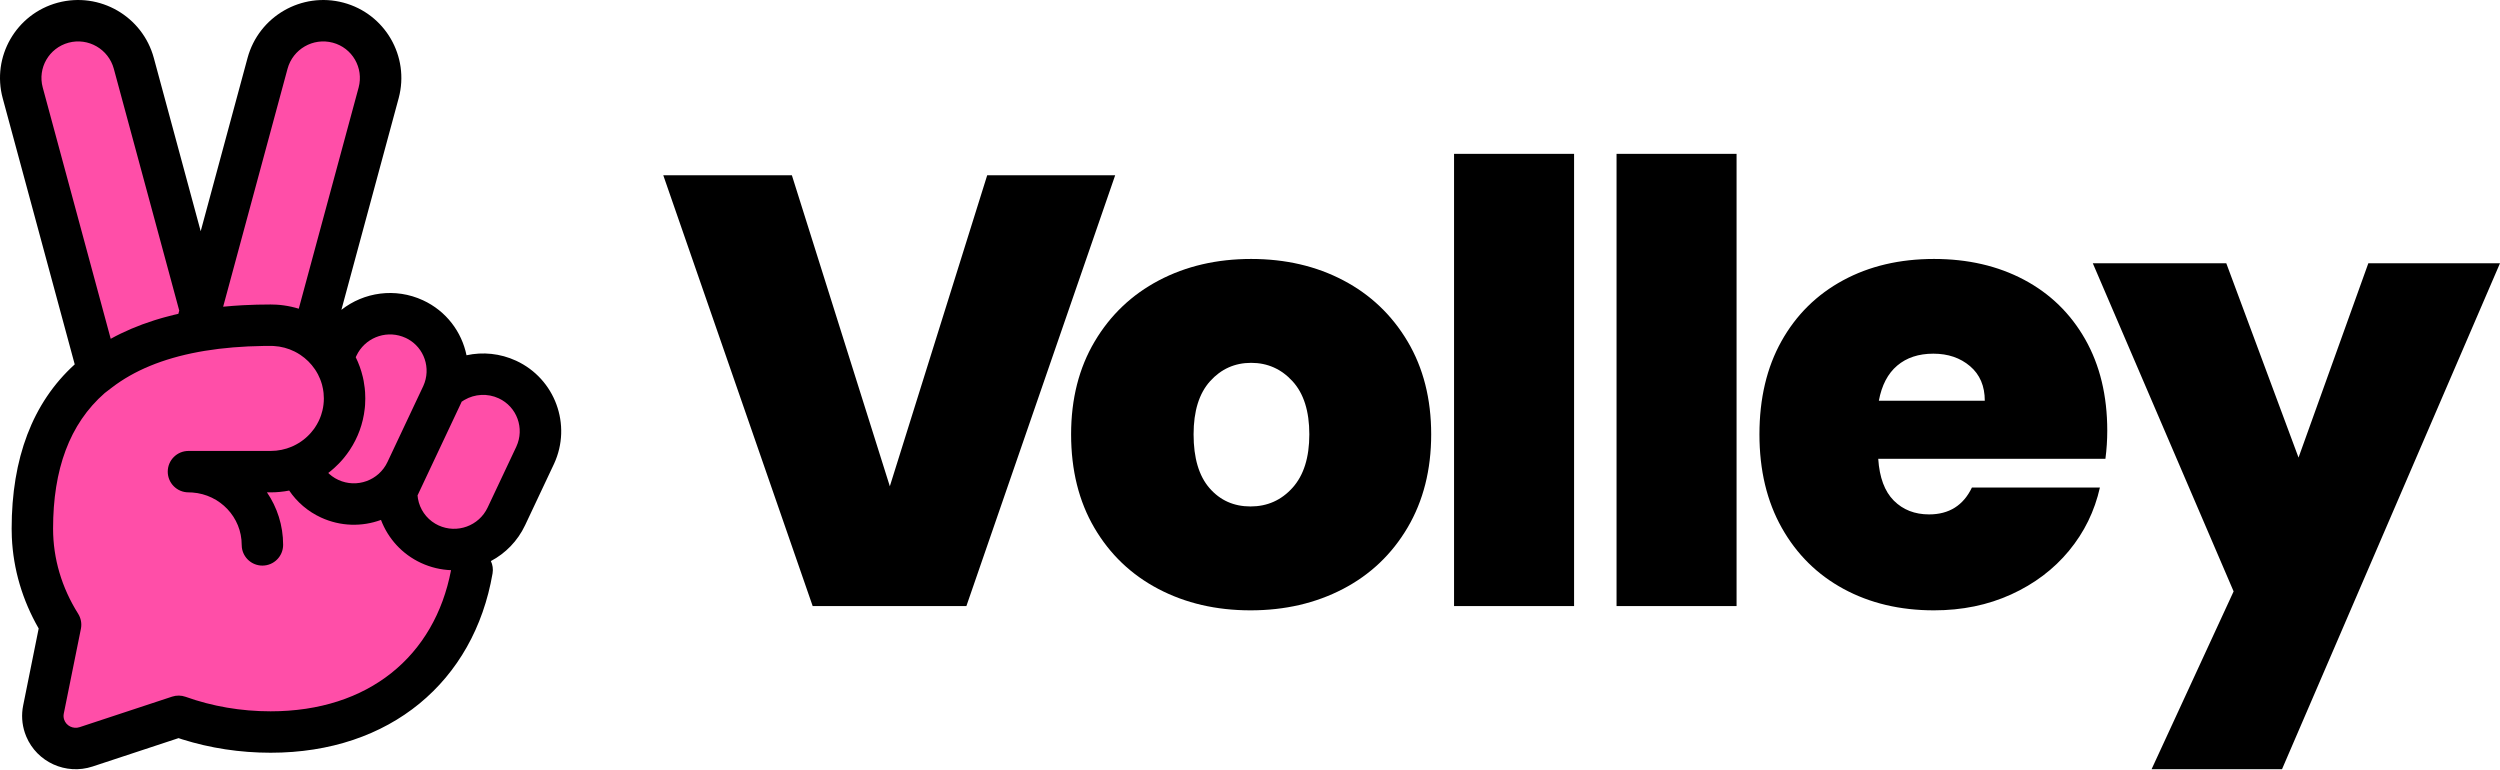
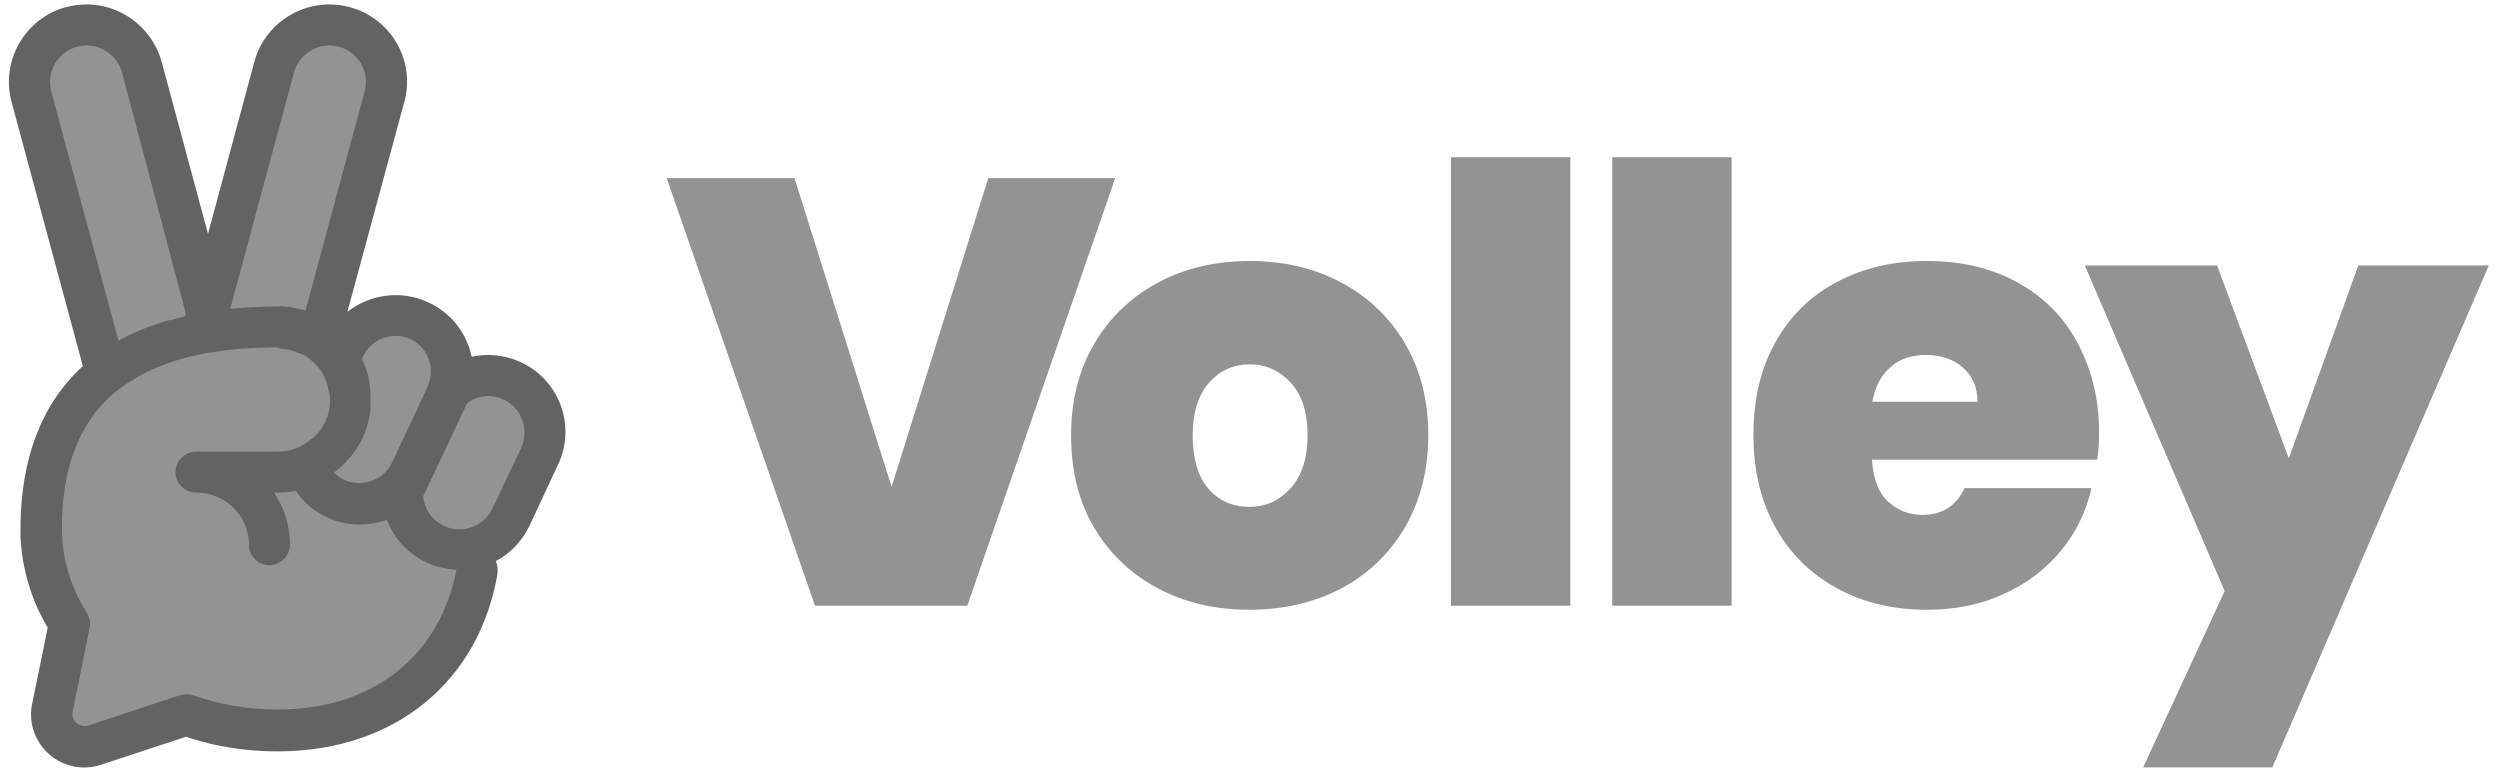
- <svg xmlns="http://www.w3.org/2000/svg" width="234px" height="72px" viewBox="0 0 234 72" version="1.1">
-   <g id="🤑-Consult-with-me" stroke="none" stroke-width="1" fill="none" fill-rule="evenodd">
+ <svg xmlns="http://www.w3.org/2000/svg" version="1.1" id="Layer_1" x="0px" y="0px" viewBox="0 0 561.3 172.7" style="enable-background:new 0 0 561.3 172.7;" xml:space="preserve">
+   <style type="text/css">
+ 	.st0{fill-rule:evenodd;clip-rule:evenodd;fill:#939393;}
+ 	.st1{fill:#636363;}
+ 	.st2{fill:#939393;}
+ </style>
+   <g id="_xD83E__xDD11_-Consult-with-me">
    <g id="Volley_78x24">
      <g id="Group-2">
-         <polygon id="Path-2" fill="#FF4EA8" points="6.001 2.605 1.934 5.591 3.029 16.008 9.117 34.73 6.001 38.83 3.029 47.574 5.526 58.517 4.274 67.429 6.001 70.061 16.892 67.429 24.946 68.518 32.252 67.429 38.35 64.131 43.655 56.527 45.081 51.001 50.597 41.298 50.597 37.293 43.655 35.022 39.328 30.438 34.965 29.363 31.057 31.149 29.46 30.438 34.815 11.468 35.633 5.591 32.252 1.939 26.943 1.939 23.611 9.016 19.271 26.979 16.892 19.776 10.699 2.605" />
-         <path d="M23.17,5.427 C24.225,1.526 28.236,-0.789 32.143,0.248 C36.037,1.281 38.355,5.273 37.322,9.166 L31.954,29.001 C34.059,27.346 36.995,26.906 39.59,28.105 C41.772,29.113 43.218,31.066 43.666,33.252 C45.19,32.921 46.818,33.075 48.308,33.764 C51.954,35.449 53.543,39.771 51.857,43.416 L49.151,49.156 C48.447,50.65 47.303,51.798 45.946,52.516 C46.111,52.863 46.175,53.264 46.104,53.674 C44.362,63.781 36.523,70.456 25.331,70.456 C22.47,70.456 19.676,70.027 17.045,69.2 L16.713,69.088 L8.666,71.745 C6.163,72.571 3.465,71.328 2.461,68.944 L2.329,68.595 C2.051,67.77 1.995,66.886 2.168,66.033 L3.62,58.826 L3.604,58.798 C2.098,56.171 1.241,53.286 1.108,50.296 L1.09,49.478 C1.09,42.926 3.028,37.702 6.994,34.106 L0.255,9.199 C-0.797,5.311 1.503,1.308 5.396,0.255 L5.424,0.248 C9.332,-0.789 13.343,1.526 14.398,5.427 L18.785,21.642 Z M25.331,32.377 L24.676,32.381 C24.667,32.381 24.657,32.382 24.648,32.382 L24.676,32.381 C22.695,32.409 20.871,32.561 19.201,32.834 C19.18,32.837 19.161,32.84 19.142,32.843 L18.607,32.937 L18.554,32.947 C15.21,33.571 12.539,34.693 10.486,36.265 L9.802,36.789 C6.493,39.685 4.968,43.961 4.968,49.478 C4.968,52.29 5.778,55.004 7.313,57.443 C7.578,57.864 7.671,58.371 7.572,58.859 L5.969,66.8 C5.932,66.986 5.944,67.179 6.005,67.359 C6.201,67.941 6.848,68.262 7.45,68.063 L16.111,65.205 C16.521,65.07 16.965,65.075 17.372,65.221 C19.866,66.113 22.558,66.579 25.331,66.579 C34.493,66.579 40.68,61.423 42.218,53.368 C41.275,53.333 40.324,53.114 39.414,52.694 C37.639,51.873 36.32,50.405 35.661,48.663 C33.896,49.313 31.882,49.288 30.039,48.437 C28.816,47.872 27.799,46.995 27.069,45.916 C26.507,46.027 25.926,46.085 25.331,46.085 L24.988,46.085 C25.943,47.488 26.501,49.179 26.501,51.001 C26.501,52.072 25.633,52.94 24.562,52.94 C23.573,52.94 22.757,52.2 22.638,51.244 L22.623,51.001 C22.623,48.414 20.594,46.287 18.013,46.099 L17.641,46.085 C16.57,46.085 15.701,45.218 15.701,44.147 C15.701,43.076 16.57,42.208 17.641,42.208 L25.331,42.208 C26.034,42.208 26.702,42.065 27.308,41.806 C27.364,41.782 27.42,41.757 27.476,41.731 L27.308,41.806 C27.378,41.776 27.447,41.745 27.516,41.712 L27.476,41.731 C27.812,41.572 28.125,41.379 28.412,41.156 C28.452,41.125 28.492,41.093 28.531,41.061 L28.412,41.156 C28.469,41.112 28.525,41.067 28.579,41.02 L28.531,41.061 C28.578,41.022 28.624,40.982 28.67,40.941 L28.579,41.02 C28.639,40.97 28.697,40.918 28.753,40.865 L28.67,40.941 C28.717,40.899 28.763,40.857 28.808,40.813 L28.753,40.865 C28.803,40.819 28.851,40.772 28.899,40.724 L28.808,40.813 C28.867,40.756 28.925,40.698 28.981,40.638 L28.899,40.724 C28.94,40.683 28.98,40.64 29.02,40.597 L28.981,40.638 C29.027,40.589 29.072,40.54 29.116,40.489 L29.02,40.597 C29.074,40.538 29.127,40.478 29.178,40.417 L29.116,40.489 C29.207,40.384 29.294,40.275 29.377,40.162 L29.487,40.005 C29.607,39.826 29.715,39.639 29.811,39.445 C29.821,39.425 29.831,39.404 29.841,39.383 L29.811,39.445 C29.841,39.384 29.87,39.322 29.898,39.259 L29.841,39.383 C29.87,39.322 29.898,39.261 29.924,39.199 L29.898,39.259 C29.926,39.195 29.953,39.13 29.978,39.065 L29.924,39.199 C29.953,39.131 29.981,39.062 30.007,38.993 L29.978,39.065 C30.007,38.993 30.033,38.92 30.058,38.846 L30.007,38.993 C30.033,38.923 30.058,38.852 30.081,38.78 L30.058,38.846 C30.104,38.71 30.144,38.571 30.178,38.43 C30.182,38.417 30.185,38.403 30.188,38.39 L30.178,38.43 C30.267,38.063 30.313,37.682 30.313,37.293 C30.313,37.124 30.304,36.957 30.287,36.792 C30.285,36.772 30.283,36.753 30.281,36.734 L30.287,36.792 C30.28,36.72 30.271,36.649 30.261,36.579 L30.281,36.734 C30.268,36.623 30.252,36.512 30.231,36.402 C30.208,36.272 30.178,36.143 30.144,36.016 C30.135,35.986 30.127,35.957 30.118,35.928 L30.144,36.016 C30.126,35.95 30.107,35.884 30.086,35.819 L30.118,35.928 C30.096,35.85 30.071,35.774 30.045,35.697 L30.086,35.819 C30.062,35.746 30.037,35.673 30.01,35.6 L30.045,35.697 C30.017,35.617 29.986,35.537 29.954,35.458 C29.899,35.322 29.838,35.189 29.77,35.058 C29.757,35.035 29.745,35.011 29.732,34.988 L29.77,35.058 C29.737,34.995 29.703,34.932 29.667,34.87 L29.732,34.988 C29.696,34.92 29.658,34.854 29.618,34.788 L29.498,34.597 L29.471,34.558 C29.112,34.029 28.651,33.573 28.116,33.216 C28.052,33.174 27.988,33.133 27.923,33.093 L28.116,33.216 C28.021,33.153 27.923,33.093 27.824,33.036 C27.783,33.012 27.741,32.989 27.699,32.966 L27.824,33.036 C27.739,32.987 27.653,32.941 27.565,32.898 L27.699,32.966 C27.639,32.934 27.579,32.903 27.518,32.874 L27.565,32.898 C26.973,32.604 26.312,32.423 25.614,32.385 L25.331,32.377 Z M46.68,37.283 C45.632,36.798 44.439,36.873 43.477,37.431 L43.212,37.598 L43.141,37.757 L39.776,44.898 L39.082,46.371 L39.12,46.673 C39.289,47.644 39.874,48.507 40.742,49.018 L41.042,49.175 C42.775,49.976 44.829,49.229 45.643,47.503 L48.327,41.811 C49.124,40.087 48.382,38.07 46.68,37.283 Z M37.654,31.499 C35.993,30.914 34.128,31.672 33.362,33.297 L33.296,33.436 C33.582,34.016 33.805,34.632 33.957,35.275 L33.962,35.299 C33.966,35.315 33.969,35.33 33.973,35.345 C33.993,35.433 34.012,35.521 34.029,35.609 C34.033,35.632 34.037,35.654 34.041,35.676 C34.082,35.888 34.114,36.104 34.138,36.322 C34.152,36.452 34.164,36.583 34.172,36.714 L34.146,36.402 C34.155,36.487 34.162,36.572 34.168,36.658 L34.172,36.714 L34.173,36.728 C34.185,36.915 34.191,37.103 34.191,37.293 C34.191,37.491 34.185,37.687 34.172,37.882 C34.17,37.909 34.168,37.937 34.166,37.964 C34.162,38.02 34.157,38.075 34.152,38.13 C34.147,38.172 34.143,38.215 34.138,38.257 C33.984,39.664 33.495,40.971 32.752,42.098 C32.738,42.119 32.724,42.139 32.711,42.16 C32.561,42.383 32.401,42.6 32.232,42.808 C32.197,42.85 32.162,42.893 32.127,42.935 C32.105,42.96 32.084,42.985 32.063,43.01 C32.027,43.052 31.991,43.093 31.954,43.133 C31.922,43.169 31.89,43.205 31.857,43.24 C31.833,43.267 31.809,43.292 31.784,43.318 C31.751,43.353 31.718,43.387 31.684,43.421 C31.562,43.546 31.436,43.668 31.306,43.785 C31.267,43.82 31.228,43.855 31.189,43.889 C31.102,43.966 31.014,44.04 30.924,44.113 L31.118,43.951 C31.063,43.998 31.007,44.045 30.951,44.09 L30.924,44.113 C30.854,44.169 30.79,44.219 30.726,44.268 L30.81,44.353 C30.978,44.504 31.161,44.64 31.359,44.757 L31.667,44.918 C33.399,45.719 35.454,44.972 36.267,43.245 L38.929,37.597 L39.621,36.13 C40.374,34.47 39.708,32.546 38.136,31.71 L37.963,31.624 Z M10.654,6.439 C10.156,4.598 8.263,3.505 6.424,3.994 C4.583,4.491 3.506,6.366 3.999,8.186 L10.363,31.712 C11.591,31.033 12.943,30.457 14.421,29.988 C14.455,29.977 14.49,29.966 14.525,29.955 C14.68,29.907 14.837,29.859 14.995,29.813 C15.065,29.792 15.135,29.772 15.205,29.752 C15.28,29.731 15.355,29.71 15.43,29.69 C15.696,29.615 15.968,29.545 16.243,29.478 L16.463,29.428 C16.507,29.417 16.552,29.407 16.596,29.397 L16.695,29.373 L16.777,29.071 Z M31.148,3.995 C29.304,3.505 27.411,4.598 26.913,6.439 L20.887,28.708 L21.01,28.697 C21.547,28.646 22.096,28.604 22.655,28.573 C22.701,28.571 22.745,28.569 22.79,28.566 C23.612,28.522 24.46,28.5 25.331,28.5 C25.51,28.5 25.687,28.505 25.863,28.516 C25.877,28.516 25.887,28.517 25.897,28.518 C25.988,28.523 26.08,28.53 26.171,28.539 C26.214,28.543 26.255,28.547 26.297,28.552 C26.383,28.561 26.469,28.571 26.555,28.583 C26.567,28.585 26.58,28.587 26.593,28.589 C26.824,28.621 27.052,28.663 27.278,28.713 C27.391,28.738 27.504,28.766 27.616,28.795 L27.639,28.802 L27.668,28.809 C27.767,28.836 27.866,28.865 27.964,28.895 L33.569,8.186 C34.057,6.348 32.971,4.479 31.148,3.995 Z" id="Combined-Shape" fill="#000000" fill-rule="nonzero" />
+         <polygon id="Path-2" class="st0" points="16.3,7.2 6.6,14.3 9.2,39.1 23.7,83.6 16.3,93.4 9.2,114.2 15.1,140.2 12.2,161.4      16.3,167.7 42.2,161.4 61.4,164 78.7,161.4 93.2,153.6 105.9,135.5 109.3,122.4 122.4,99.3 122.4,89.7 105.9,84.3 95.6,73.4      85.2,70.9 75.9,75.1 72.1,73.4 84.8,28.3 86.8,14.3 78.7,5.6 66.1,5.6 58.2,22.5 47.9,65.2 42.2,48.1 27.5,7.2    " />
+         <path id="Combined-Shape" class="st1" d="M57.1,13.9C59.6,4.6,69.2-0.9,78.5,1.6c9.3,2.5,14.8,12,12.3,21.2L78,70     c5-3.9,12-5,18.2-2.1c5.2,2.4,8.6,7,9.7,12.2c3.6-0.8,7.5-0.4,11,1.2c8.7,4,12.5,14.3,8.4,23l-6.4,13.7c-1.7,3.6-4.4,6.3-7.6,8     c0.4,0.8,0.5,1.8,0.4,2.8c-4.1,24-22.8,39.9-49.4,39.9c-6.8,0-13.5-1-19.7-3l-0.8-0.3l-19.1,6.3c-6,2-12.4-1-14.8-6.7l-0.3-0.8     c-0.7-2-0.8-4.1-0.4-6.1l3.5-17.1l0-0.1C7,134.7,5,127.8,4.6,120.7l0-1.9c0-15.6,4.6-28,14-36.6l-16-59.3     c-2.5-9.2,3-18.8,12.2-21.3l0.1,0c9.3-2.5,18.8,3,21.4,12.3l10.4,38.6L57.1,13.9z M62.3,78l-1.6,0c0,0,0,0-0.1,0l0.1,0     c-4.7,0.1-9.1,0.4-13,1.1c0,0-0.1,0-0.1,0l-1.3,0.2l-0.1,0c-8,1.5-14.3,4.2-19.2,7.9l-1.6,1.2c-7.9,6.9-11.5,17.1-11.5,30.2     c0,6.7,1.9,13.1,5.6,19c0.6,1,0.9,2.2,0.6,3.4l-3.8,18.9c-0.1,0.4-0.1,0.9,0.1,1.3c0.5,1.4,2,2.1,3.4,1.7l20.6-6.8     c1-0.3,2-0.3,3,0c5.9,2.1,12.3,3.2,18.9,3.2c21.8,0,36.5-12.3,40.2-31.4c-2.2-0.1-4.5-0.6-6.7-1.6c-4.2-2-7.4-5.4-8.9-9.6     c-4.2,1.5-9,1.5-13.4-0.5c-2.9-1.3-5.3-3.4-7.1-6c-1.3,0.3-2.7,0.4-4.1,0.4l-0.8,0c2.3,3.3,3.6,7.4,3.6,11.7     c0,2.5-2.1,4.6-4.6,4.6c-2.4,0-4.3-1.8-4.6-4l0-0.6c0-6.2-4.8-11.2-11-11.7l-0.9,0c-2.5,0-4.6-2.1-4.6-4.6c0-2.5,2.1-4.6,4.6-4.6     h18.3c1.7,0,3.3-0.3,4.7-1c0.1-0.1,0.3-0.1,0.4-0.2l-0.4,0.2c0.2-0.1,0.3-0.1,0.5-0.2l-0.1,0c0.8-0.4,1.5-0.8,2.2-1.4     c0.1-0.1,0.2-0.2,0.3-0.2l-0.3,0.2c0.1-0.1,0.3-0.2,0.4-0.3l-0.1,0.1c0.1-0.1,0.2-0.2,0.3-0.3L70,98.6c0.1-0.1,0.3-0.2,0.4-0.4     l-0.2,0.2c0.1-0.1,0.2-0.2,0.3-0.3l-0.1,0.1c0.1-0.1,0.2-0.2,0.3-0.3l-0.2,0.2c0.1-0.1,0.3-0.3,0.4-0.4l-0.2,0.2     c0.1-0.1,0.2-0.2,0.3-0.3L71,97.7c0.1-0.1,0.2-0.2,0.3-0.4L71,97.6c0.1-0.1,0.3-0.3,0.4-0.4l-0.1,0.2c0.2-0.3,0.4-0.5,0.6-0.8     l0.3-0.4c0.3-0.4,0.5-0.9,0.8-1.3c0,0,0-0.1,0.1-0.1l-0.1,0.1c0.1-0.1,0.1-0.3,0.2-0.4L73,94.7c0.1-0.1,0.1-0.3,0.2-0.4l-0.1,0.1     c0.1-0.2,0.1-0.3,0.2-0.5l-0.1,0.3c0.1-0.2,0.1-0.3,0.2-0.5L73.3,94c0.1-0.2,0.1-0.3,0.2-0.5l-0.1,0.3c0.1-0.2,0.1-0.3,0.2-0.5     l-0.1,0.2c0.1-0.3,0.2-0.7,0.3-1c0,0,0-0.1,0-0.1l0,0.1c0.2-0.9,0.3-1.8,0.3-2.7c0-0.4,0-0.8-0.1-1.2c0,0,0-0.1,0-0.1l0,0.1     c0-0.2,0-0.3-0.1-0.5l0,0.4c0-0.3-0.1-0.5-0.1-0.8c-0.1-0.3-0.1-0.6-0.2-0.9c0-0.1,0-0.1-0.1-0.2l0.1,0.2c0-0.2-0.1-0.3-0.1-0.5     l0.1,0.3c-0.1-0.2-0.1-0.4-0.2-0.5l0.1,0.3c-0.1-0.2-0.1-0.3-0.2-0.5l0.1,0.2c-0.1-0.2-0.1-0.4-0.2-0.6c-0.1-0.3-0.3-0.6-0.4-1     c0-0.1-0.1-0.1-0.1-0.2l0.1,0.2c-0.1-0.2-0.2-0.3-0.2-0.4l0.2,0.3c-0.1-0.2-0.2-0.3-0.3-0.5l-0.3-0.5l-0.1-0.1     c-0.9-1.3-2-2.3-3.2-3.2c-0.2-0.1-0.3-0.2-0.5-0.3l0.5,0.3c-0.2-0.2-0.5-0.3-0.7-0.4c-0.1-0.1-0.2-0.1-0.3-0.2l0.3,0.2     c-0.2-0.1-0.4-0.2-0.6-0.3l0.3,0.2c-0.1-0.1-0.3-0.1-0.4-0.2l0.1,0.1c-1.4-0.7-3-1.1-4.6-1.2L62.3,78z M113.1,89.7     c-2.5-1.2-5.3-1-7.6,0.4l-0.6,0.4l-0.2,0.4l-8,17l-1.7,3.5l0.1,0.7c0.4,2.3,1.8,4.4,3.9,5.6l0.7,0.4c4.1,1.9,9,0.1,10.9-4     l6.4-13.5C118.9,96.4,117.1,91.6,113.1,89.7z M91.6,75.9c-4-1.4-8.4,0.4-10.2,4.3l-0.2,0.3c0.7,1.4,1.2,2.8,1.6,4.4l0,0.1     c0,0,0,0.1,0,0.1c0,0.2,0.1,0.4,0.1,0.6c0,0.1,0,0.1,0,0.2c0.1,0.5,0.2,1,0.2,1.5c0,0.3,0.1,0.6,0.1,0.9l-0.1-0.7     c0,0.2,0,0.4,0.1,0.6l0,0.1l0,0c0,0.4,0,0.9,0,1.3c0,0.5,0,0.9,0,1.4c0,0.1,0,0.1,0,0.2c0,0.1,0,0.3,0,0.4c0,0.1,0,0.2,0,0.3     c-0.4,3.3-1.5,6.5-3.3,9.1c0,0-0.1,0.1-0.1,0.1c-0.4,0.5-0.7,1-1.1,1.5c-0.1,0.1-0.2,0.2-0.3,0.3c-0.1,0.1-0.1,0.1-0.2,0.2     c-0.1,0.1-0.2,0.2-0.3,0.3c-0.1,0.1-0.2,0.2-0.2,0.3c-0.1,0.1-0.1,0.1-0.2,0.2c-0.1,0.1-0.2,0.2-0.2,0.2     c-0.3,0.3-0.6,0.6-0.9,0.9c-0.1,0.1-0.2,0.2-0.3,0.2c-0.2,0.2-0.4,0.4-0.6,0.5l0.5-0.4c-0.1,0.1-0.3,0.2-0.4,0.3l-0.1,0.1     c-0.2,0.1-0.3,0.3-0.5,0.4l0.2,0.2c0.4,0.4,0.8,0.7,1.3,1l0.7,0.4c4.1,1.9,9,0.1,10.9-4l6.3-13.4l1.6-3.5     c1.8-3.9,0.2-8.5-3.5-10.5l-0.4-0.2L91.6,75.9z M27.4,16.3c-1.2-4.4-5.7-7-10.1-5.8c-4.4,1.2-6.9,5.6-5.8,10l15.1,56     c2.9-1.6,6.1-3,9.7-4.1c0.1,0,0.2-0.1,0.2-0.1c0.4-0.1,0.7-0.2,1.1-0.3c0.2-0.1,0.3-0.1,0.5-0.1c0.2,0,0.4-0.1,0.5-0.1     c0.6-0.2,1.3-0.3,1.9-0.5l0.5-0.1c0.1,0,0.2,0,0.3-0.1l0.2-0.1l0.2-0.7L27.4,16.3z M76.1,10.5c-4.4-1.2-8.9,1.4-10.1,5.8     l-14.3,53l0.3,0c1.3-0.1,2.6-0.2,3.9-0.3c0.1,0,0.2,0,0.3,0c2-0.1,4-0.2,6-0.2c0.4,0,0.8,0,1.3,0c0,0,0.1,0,0.1,0     c0.2,0,0.4,0,0.7,0.1c0.1,0,0.2,0,0.3,0c0.2,0,0.4,0,0.6,0.1c0,0,0.1,0,0.1,0c0.5,0.1,1.1,0.2,1.6,0.3c0.3,0.1,0.5,0.1,0.8,0.2     l0.1,0l0.1,0c0.2,0.1,0.5,0.1,0.7,0.2l13.3-49.3C83,16.1,80.5,11.7,76.1,10.5z" />
      </g>
-       <g id="Volley" transform="translate(62.08163, 14.4)" fill="#000000" fill-rule="nonzero">
-         <polygon id="Path" points="42.3 2.002 28.372 42.328 13.985 42.328 0 2.002 12.037 2.002 21.207 31.117 30.321 2.002" />
-         <path d="M54.968,42.728 C51.758,42.728 48.883,42.061 46.342,40.726 C43.801,39.391 41.804,37.485 40.352,35.006 C38.9,32.528 38.174,29.61 38.174,26.255 C38.174,22.937 38.91,20.039 40.381,17.56 C41.852,15.082 43.858,13.175 46.399,11.84 C48.94,10.506 51.816,9.838 55.025,9.838 C58.235,9.838 61.111,10.506 63.652,11.84 C66.193,13.175 68.199,15.082 69.67,17.56 C71.141,20.039 71.877,22.937 71.877,26.255 C71.877,29.572 71.141,32.48 69.67,34.978 C68.199,37.475 66.183,39.391 63.623,40.726 C61.063,42.061 58.178,42.728 54.968,42.728 Z M54.968,33.004 C56.535,33.004 57.844,32.423 58.894,31.26 C59.945,30.097 60.471,28.428 60.471,26.255 C60.471,24.081 59.945,22.422 58.894,21.278 C57.844,20.134 56.554,19.562 55.025,19.562 C53.497,19.562 52.217,20.134 51.185,21.278 C50.153,22.422 49.638,24.081 49.638,26.255 C49.638,28.466 50.134,30.144 51.128,31.288 C52.121,32.432 53.401,33.004 54.968,33.004 Z" id="Shape" />
-         <polygon id="Path" points="85.252 0 85.252 42.328 74.018 42.328 74.018 0" />
-         <polygon id="Path" points="100.461 0 100.461 42.328 89.227 42.328 89.227 0" />
-         <path d="M135.158,25.911 C135.158,26.788 135.101,27.666 134.986,28.543 L113.721,28.543 C113.836,30.297 114.323,31.603 115.183,32.461 C116.043,33.319 117.141,33.748 118.479,33.748 C120.351,33.748 121.688,32.909 122.491,31.231 L134.47,31.231 C133.973,33.443 133.009,35.416 131.576,37.151 C130.143,38.886 128.337,40.249 126.159,41.241 C123.981,42.232 121.574,42.728 118.937,42.728 C115.766,42.728 112.948,42.061 110.483,40.726 C108.018,39.391 106.089,37.485 104.694,35.006 C103.299,32.528 102.602,29.61 102.602,26.255 C102.602,22.899 103.29,19.991 104.665,17.532 C106.041,15.072 107.961,13.175 110.426,11.84 C112.89,10.506 115.727,9.838 118.937,9.838 C122.109,9.838 124.917,10.487 127.363,11.783 C129.808,13.08 131.719,14.939 133.095,17.36 C134.47,19.782 135.158,22.632 135.158,25.911 Z M123.695,23.109 C123.695,21.736 123.236,20.659 122.319,19.877 C121.402,19.095 120.256,18.704 118.88,18.704 C117.504,18.704 116.377,19.076 115.498,19.82 C114.619,20.563 114.046,21.66 113.779,23.109 L123.695,23.109 Z" id="Shape" />
-         <polygon id="Path" points="171.918 10.239 151.514 57.6 139.305 57.6 146.985 40.955 133.803 10.239 146.298 10.239 153.061 28.428 159.595 10.239" />
+       <g id="Volley" transform="translate(62.08163, 14.4)">
+         <polygon id="Path" class="st2" points="188.3,25.6 155.1,121.6 120.9,121.6 87.6,25.6 116.3,25.6 138.1,94.9 159.8,25.6    " />
+         <path id="Shape" class="st2" d="M218.4,122.5c-7.6,0-14.5-1.6-20.5-4.8c-6-3.2-10.8-7.7-14.3-13.6c-3.5-5.9-5.2-12.8-5.2-20.8     c0-7.9,1.8-14.8,5.3-20.7S192,52.2,198,49c6-3.2,12.9-4.8,20.5-4.8c7.6,0,14.5,1.6,20.5,4.8c6,3.2,10.8,7.7,14.3,13.6     c3.5,5.9,5.3,12.8,5.3,20.7s-1.8,14.8-5.3,20.8c-3.5,5.9-8.3,10.5-14.4,13.7C232.9,120.9,226.1,122.5,218.4,122.5z M218.4,99.4     c3.7,0,6.8-1.4,9.3-4.2c2.5-2.8,3.8-6.7,3.8-11.9s-1.3-9.1-3.8-11.8c-2.5-2.7-5.6-4.1-9.2-4.1c-3.6,0-6.7,1.4-9.1,4.1     s-3.7,6.7-3.7,11.8c0,5.3,1.2,9.3,3.5,12S214.7,99.4,218.4,99.4z" />
+         <polygon id="Path_00000148657114925643051540000014573117472774847137_" class="st2" points="290.5,20.9 290.5,121.6      263.7,121.6 263.7,20.9    " />
+         <polygon id="Path_00000116206408867233325080000003816545755471051930_" class="st2" points="326.7,20.9 326.7,121.6      299.9,121.6 299.9,20.9    " />
+         <path id="Shape_00000039128001834805160270000013421612367414843290_" class="st2" d="M409.2,82.5c0,2.1-0.1,4.2-0.4,6.3h-50.6     c0.3,4.2,1.4,7.3,3.5,9.3s4.7,3.1,7.8,3.1c4.5,0,7.6-2,9.5-6h28.5c-1.2,5.3-3.5,10-6.9,14.1s-7.7,7.4-12.9,9.7     c-5.2,2.4-10.9,3.5-17.2,3.5c-7.5,0-14.3-1.6-20.1-4.8c-5.9-3.2-10.5-7.7-13.8-13.6c-3.3-5.9-5-12.8-5-20.8s1.6-14.9,4.9-20.8     s7.8-10.4,13.7-13.5c5.9-3.2,12.6-4.8,20.3-4.8c7.5,0,14.2,1.5,20,4.6s10.4,7.5,13.6,13.3S409.2,74.7,409.2,82.5z M381.9,75.8     c0-3.3-1.1-5.8-3.3-7.7c-2.2-1.9-4.9-2.8-8.2-2.8c-3.3,0-6,0.9-8,2.7c-2.1,1.8-3.5,4.4-4.1,7.8H381.9z" />
+         <polygon id="Path_00000114036810436700469410000017872319611394843522_" class="st2" points="496.7,45.2 448.1,157.9      419.1,157.9 437.4,118.3 406,45.2 435.7,45.2 451.8,88.5 467.4,45.2    " />
      </g>
    </g>
  </g>
</svg>
